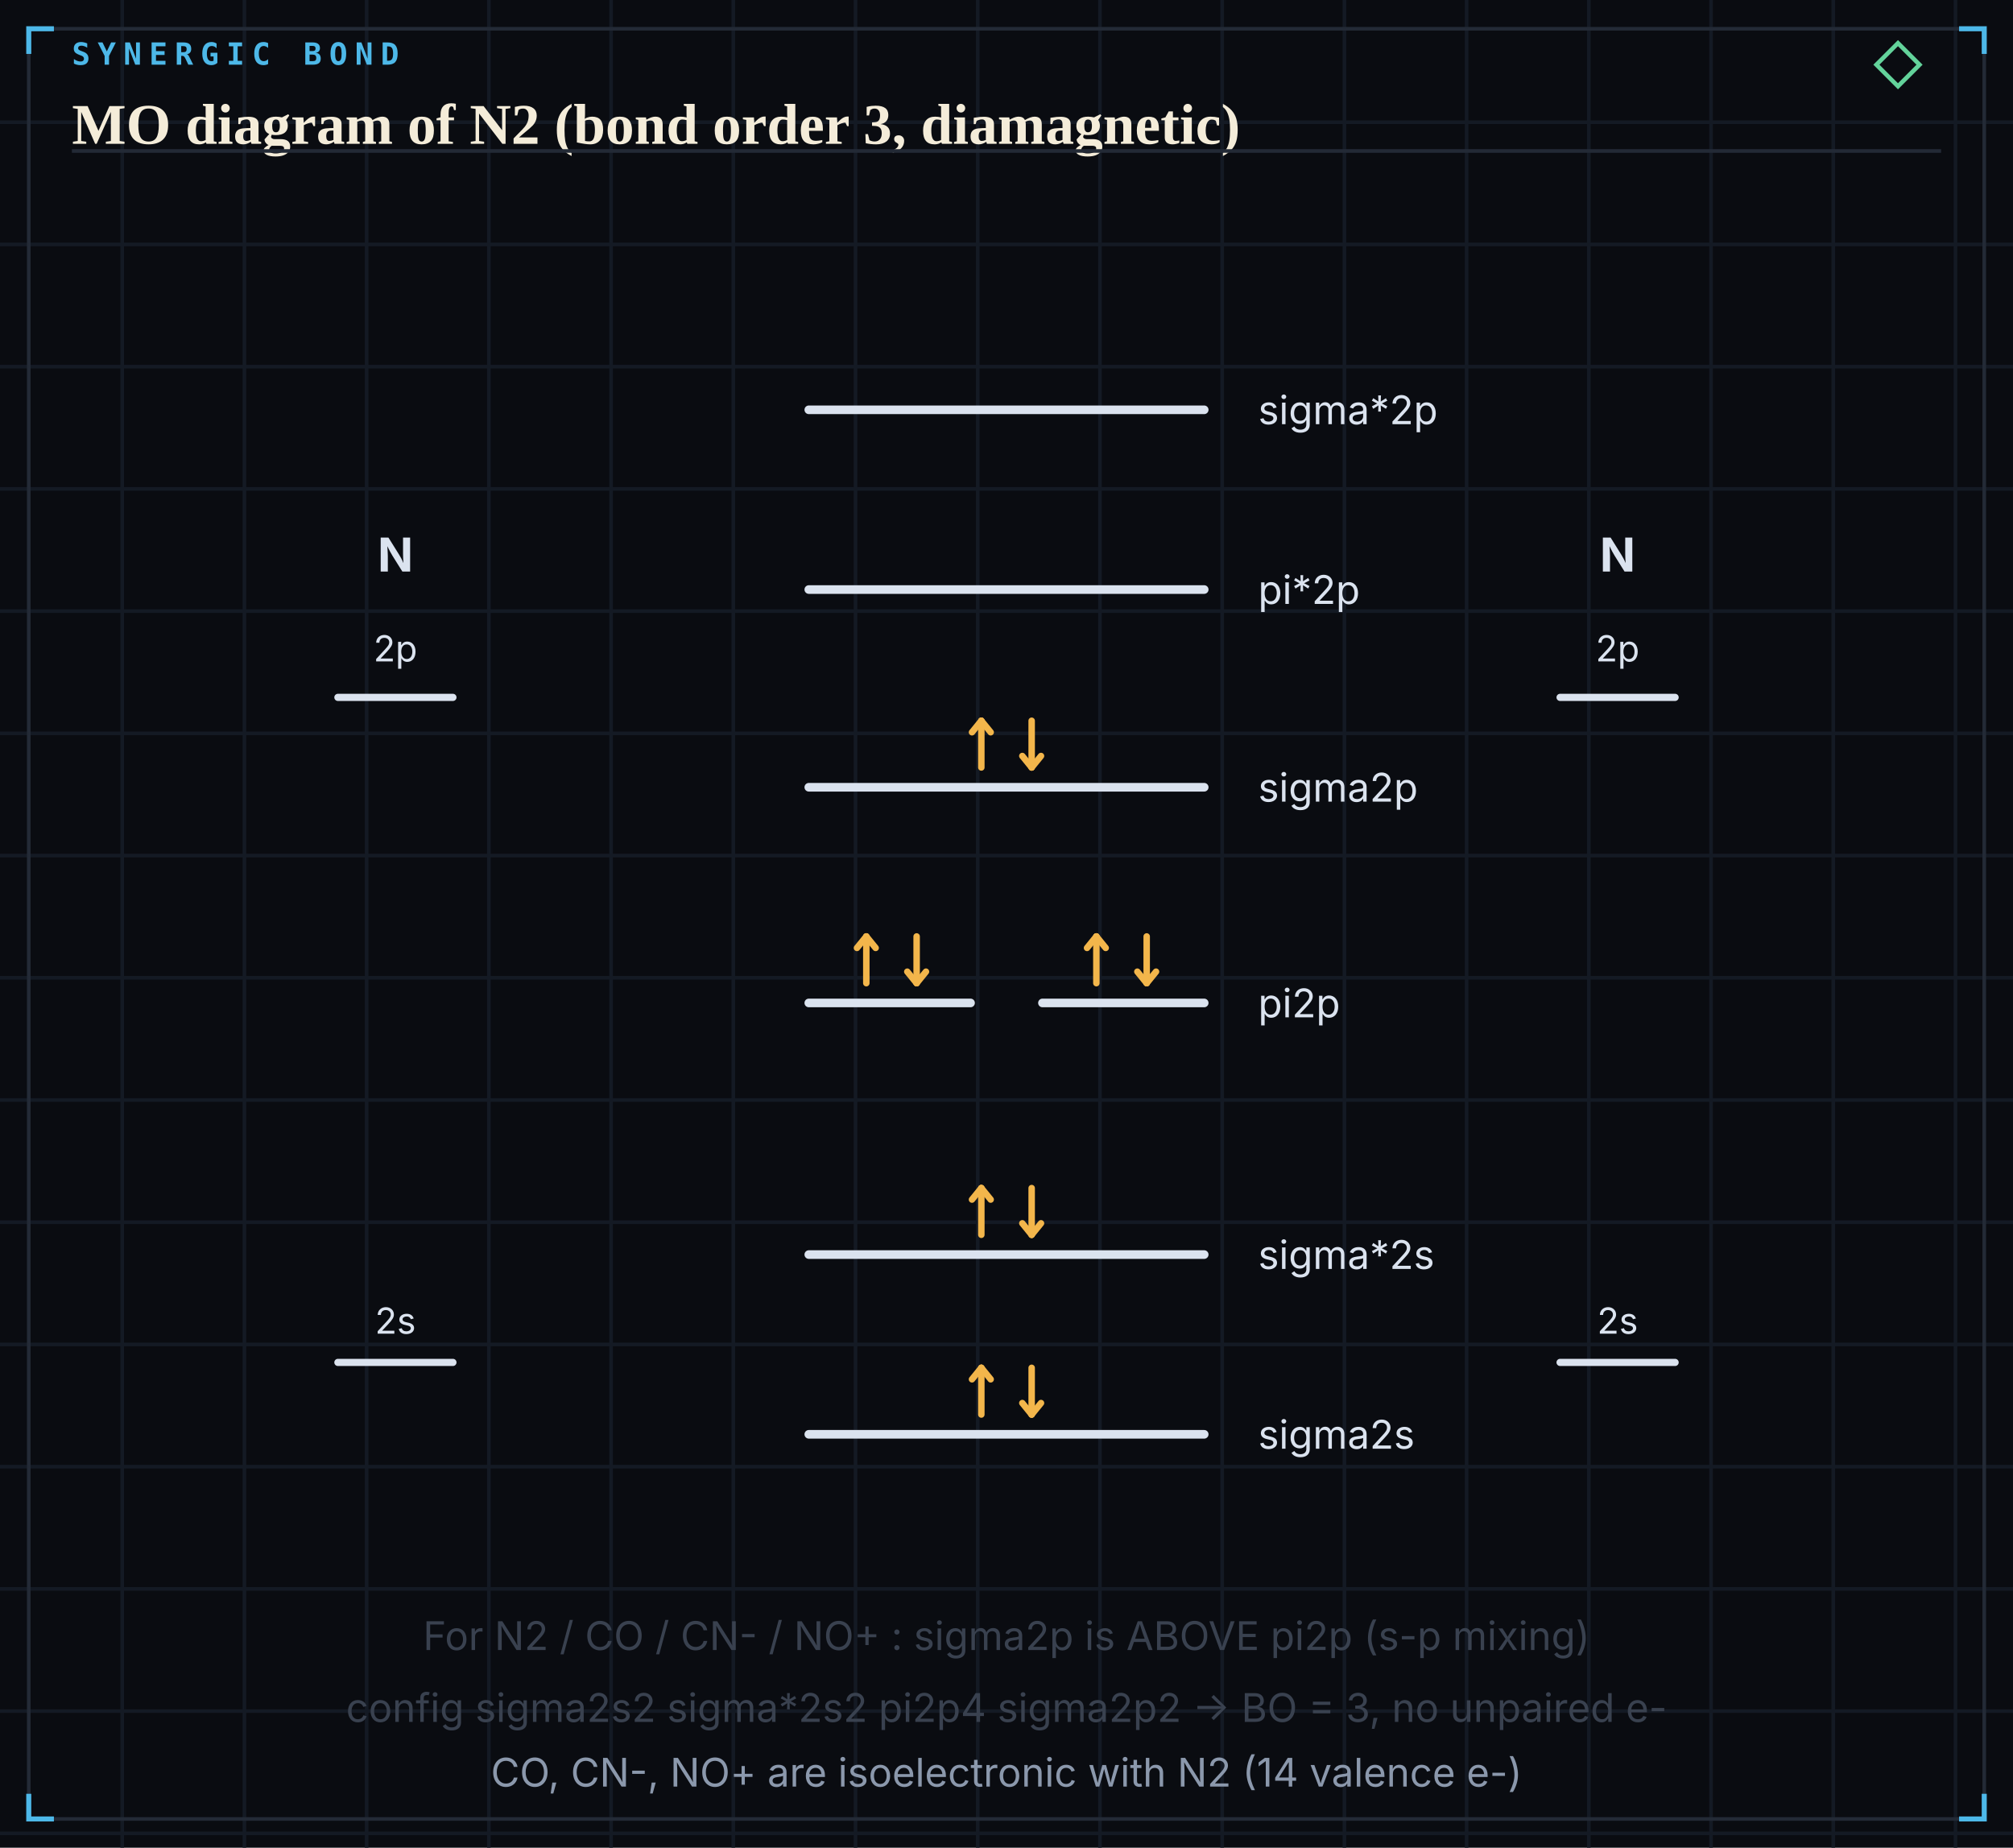
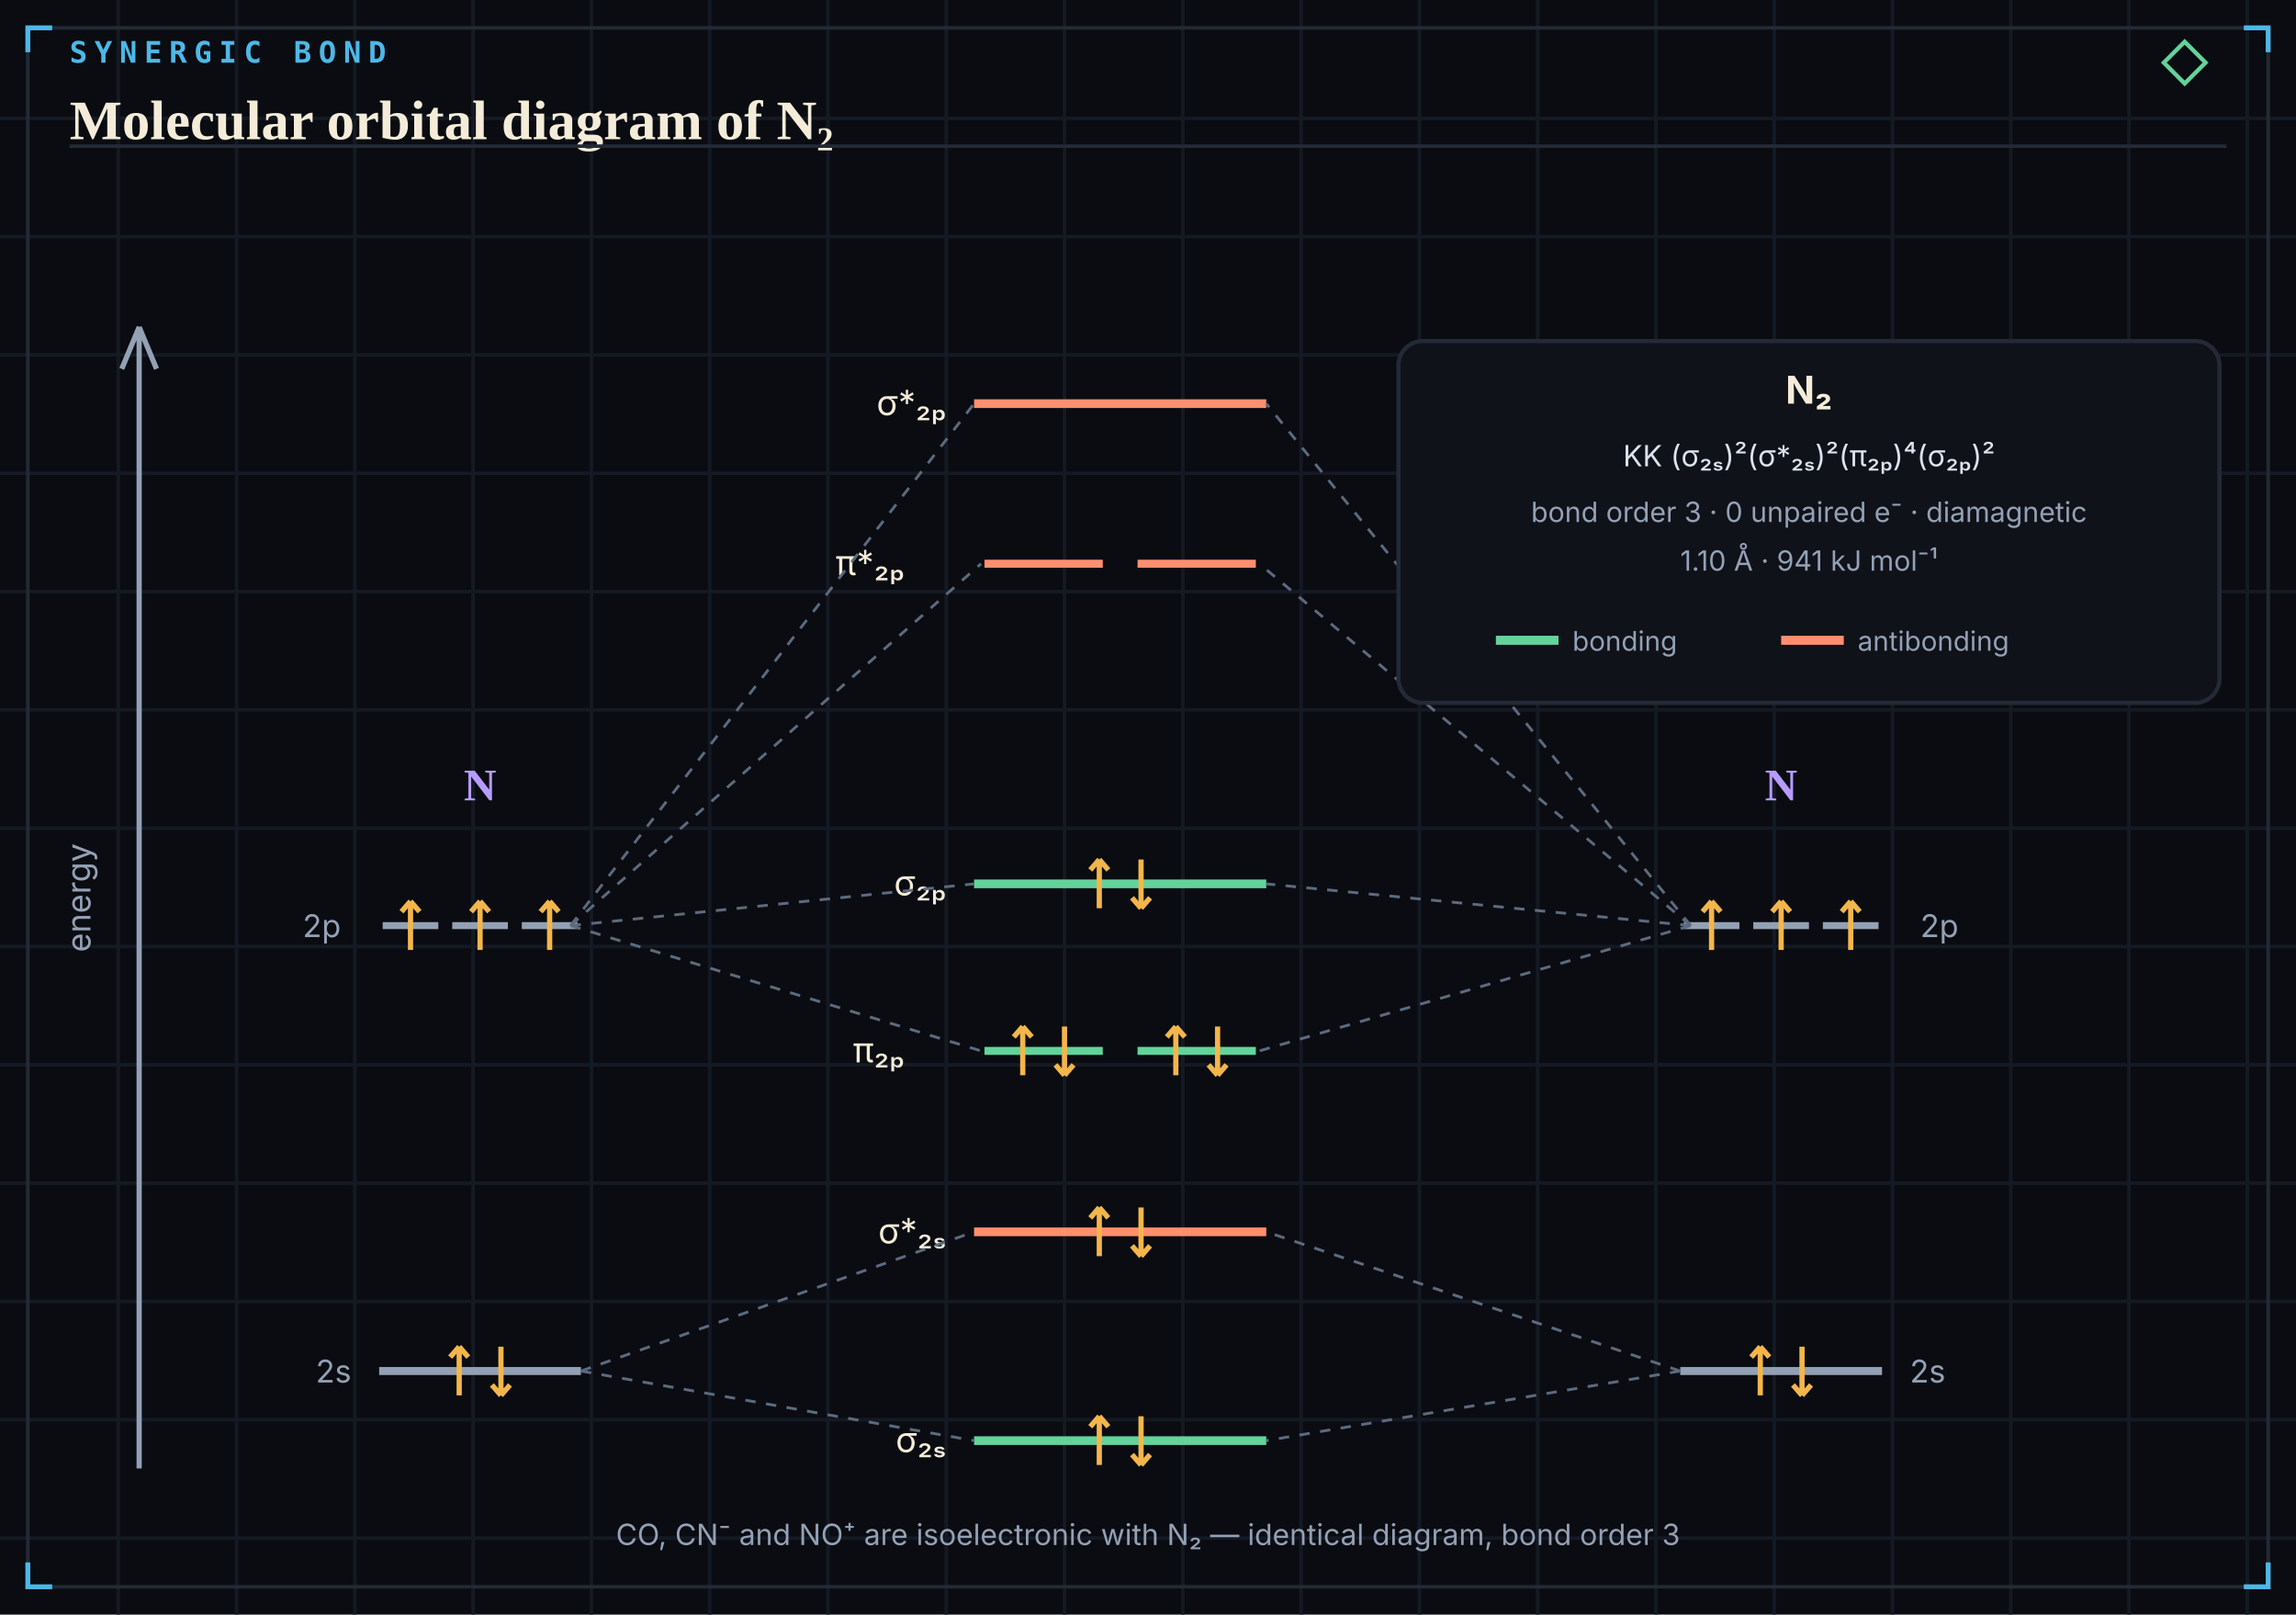
- <svg xmlns="http://www.w3.org/2000/svg" width="560" height="514" viewBox="0 0 560 514" font-family="'Inter','Helvetica Neue',Arial,'DejaVu Sans',sans-serif">
-   <rect width="560" height="514" fill="#0a0c11" />
+ <svg xmlns="http://www.w3.org/2000/svg" width="660" height="464" viewBox="0 0 660 464" font-family="'Inter','Helvetica Neue',Arial,'DejaVu Sans',sans-serif">
+   <rect width="660" height="464" fill="#0a0c11" />
  <g stroke="#141a24" stroke-width="1">
-     <line x1="34" y1="0" x2="34" y2="514" />
-     <line x1="68" y1="0" x2="68" y2="514" />
-     <line x1="102" y1="0" x2="102" y2="514" />
-     <line x1="136" y1="0" x2="136" y2="514" />
-     <line x1="170" y1="0" x2="170" y2="514" />
-     <line x1="204" y1="0" x2="204" y2="514" />
-     <line x1="238" y1="0" x2="238" y2="514" />
-     <line x1="272" y1="0" x2="272" y2="514" />
-     <line x1="306" y1="0" x2="306" y2="514" />
-     <line x1="340" y1="0" x2="340" y2="514" />
-     <line x1="374" y1="0" x2="374" y2="514" />
-     <line x1="408" y1="0" x2="408" y2="514" />
-     <line x1="442" y1="0" x2="442" y2="514" />
-     <line x1="476" y1="0" x2="476" y2="514" />
-     <line x1="510" y1="0" x2="510" y2="514" />
-     <line x1="544" y1="0" x2="544" y2="514" />
-     <line x1="0" y1="34" x2="560" y2="34" />
-     <line x1="0" y1="68" x2="560" y2="68" />
-     <line x1="0" y1="102" x2="560" y2="102" />
-     <line x1="0" y1="136" x2="560" y2="136" />
-     <line x1="0" y1="170" x2="560" y2="170" />
-     <line x1="0" y1="204" x2="560" y2="204" />
-     <line x1="0" y1="238" x2="560" y2="238" />
-     <line x1="0" y1="272" x2="560" y2="272" />
-     <line x1="0" y1="306" x2="560" y2="306" />
-     <line x1="0" y1="340" x2="560" y2="340" />
-     <line x1="0" y1="374" x2="560" y2="374" />
-     <line x1="0" y1="408" x2="560" y2="408" />
-     <line x1="0" y1="442" x2="560" y2="442" />
-     <line x1="0" y1="476" x2="560" y2="476" />
-     <line x1="0" y1="510" x2="560" y2="510" />
+     <line x1="34" y1="0" x2="34" y2="464" />
+     <line x1="68" y1="0" x2="68" y2="464" />
+     <line x1="102" y1="0" x2="102" y2="464" />
+     <line x1="136" y1="0" x2="136" y2="464" />
+     <line x1="170" y1="0" x2="170" y2="464" />
+     <line x1="204" y1="0" x2="204" y2="464" />
+     <line x1="238" y1="0" x2="238" y2="464" />
+     <line x1="272" y1="0" x2="272" y2="464" />
+     <line x1="306" y1="0" x2="306" y2="464" />
+     <line x1="340" y1="0" x2="340" y2="464" />
+     <line x1="374" y1="0" x2="374" y2="464" />
+     <line x1="408" y1="0" x2="408" y2="464" />
+     <line x1="442" y1="0" x2="442" y2="464" />
+     <line x1="476" y1="0" x2="476" y2="464" />
+     <line x1="510" y1="0" x2="510" y2="464" />
+     <line x1="544" y1="0" x2="544" y2="464" />
+     <line x1="578" y1="0" x2="578" y2="464" />
+     <line x1="612" y1="0" x2="612" y2="464" />
+     <line x1="646" y1="0" x2="646" y2="464" />
+     <line x1="0" y1="34" x2="660" y2="34" />
+     <line x1="0" y1="68" x2="660" y2="68" />
+     <line x1="0" y1="102" x2="660" y2="102" />
+     <line x1="0" y1="136" x2="660" y2="136" />
+     <line x1="0" y1="170" x2="660" y2="170" />
+     <line x1="0" y1="204" x2="660" y2="204" />
+     <line x1="0" y1="238" x2="660" y2="238" />
+     <line x1="0" y1="272" x2="660" y2="272" />
+     <line x1="0" y1="306" x2="660" y2="306" />
+     <line x1="0" y1="340" x2="660" y2="340" />
+     <line x1="0" y1="374" x2="660" y2="374" />
+     <line x1="0" y1="408" x2="660" y2="408" />
+     <line x1="0" y1="442" x2="660" y2="442" />
  </g>
-   <rect x="8" y="8" width="544" height="498" fill="none" stroke="#232a36" stroke-width="1" />
+   <rect x="8" y="8" width="644" height="448" fill="none" stroke="#232a36" stroke-width="1" />
  <path d="M 8 15 L 8 8 L 15 8" stroke="#4db8e8" stroke-width="1.4" fill="none" />
-   <path d="M 552 15 L 552 8 L 545 8" stroke="#4db8e8" stroke-width="1.4" fill="none" />
-   <path d="M 8 499 L 8 506 L 15 506" stroke="#4db8e8" stroke-width="1.4" fill="none" />
-   <path d="M 552 499 L 552 506 L 545 506" stroke="#4db8e8" stroke-width="1.4" fill="none" />
+   <path d="M 652 15 L 652 8 L 645 8" stroke="#4db8e8" stroke-width="1.4" fill="none" />
+   <path d="M 8 449 L 8 456 L 15 456" stroke="#4db8e8" stroke-width="1.4" fill="none" />
+   <path d="M 652 449 L 652 456 L 645 456" stroke="#4db8e8" stroke-width="1.4" fill="none" />
  <text x="20" y="18" font-size="8.5" font-weight="bold" fill="#4db8e8" text-anchor="start" font-family="'SF Mono','DejaVu Sans Mono',ui-monospace,Menlo,monospace" letter-spacing="0.24em">SYNERGIC BOND</text>
-   <path d="M 528 12 l 6 6 l -6 6 l -6 -6 z" fill="none" stroke="#63d39b" stroke-width="1.2" />
-   <text x="20" y="40" font-size="16" font-weight="bold" fill="#f4ecd9" text-anchor="start" font-family="'Georgia','Times New Roman',serif">MO diagram of N2   (bond order 3, diamagnetic)</text>
-   <line x1="20" y1="42" x2="540" y2="42" stroke="#232a36" stroke-width="1" />
+   <path d="M 628 12 l 6 6 l -6 6 l -6 -6 z" fill="none" stroke="#63d39b" stroke-width="1.2" />
+   <text x="20" y="40" font-size="16" font-weight="bold" fill="#f4ecd9" text-anchor="start" font-family="'Georgia','Times New Roman',serif">Molecular orbital diagram of N₂</text>
+   <line x1="20" y1="42" x2="640" y2="42" stroke="#232a36" stroke-width="1" />
  <g transform="translate(0,34)">
-     <line x1="225.0" y1="80.0" x2="335.0" y2="80.0" stroke="#dbe3ef" stroke-width="2.4" stroke-linecap="round" />
-     <text x="350.0" y="84.0" font-size="11" font-weight="normal" fill="#dbe3ef" text-anchor="start">sigma*2p</text>
-     <line x1="225.0" y1="130.0" x2="335.0" y2="130.0" stroke="#dbe3ef" stroke-width="2.4" stroke-linecap="round" />
-     <text x="350.0" y="134.0" font-size="11" font-weight="normal" fill="#dbe3ef" text-anchor="start">pi*2p</text>
-     <line x1="225.0" y1="185.0" x2="335.0" y2="185.0" stroke="#dbe3ef" stroke-width="2.4" stroke-linecap="round" />
-     <line x1="273.0" y1="179.5" x2="273.0" y2="166.5" stroke="#f3b64b" stroke-width="1.8" stroke-linecap="round" />
-     <line x1="273.0" y1="166.5" x2="270.4" y2="169.7" stroke="#f3b64b" stroke-width="1.8" stroke-linecap="round" />
-     <line x1="273.0" y1="166.5" x2="275.6" y2="169.7" stroke="#f3b64b" stroke-width="1.8" stroke-linecap="round" />
-     <line x1="287.0" y1="166.5" x2="287.0" y2="179.5" stroke="#f3b64b" stroke-width="1.8" stroke-linecap="round" />
-     <line x1="287.0" y1="179.5" x2="284.4" y2="176.3" stroke="#f3b64b" stroke-width="1.8" stroke-linecap="round" />
-     <line x1="287.0" y1="179.5" x2="289.6" y2="176.3" stroke="#f3b64b" stroke-width="1.8" stroke-linecap="round" />
-     <text x="350.0" y="189.0" font-size="11" font-weight="normal" fill="#dbe3ef" text-anchor="start">sigma2p</text>
-     <line x1="225.0" y1="245.0" x2="270.0" y2="245.0" stroke="#dbe3ef" stroke-width="2.4" stroke-linecap="round" />
-     <line x1="290.0" y1="245.0" x2="335.0" y2="245.0" stroke="#dbe3ef" stroke-width="2.4" stroke-linecap="round" />
-     <line x1="241.0" y1="239.5" x2="241.0" y2="226.5" stroke="#f3b64b" stroke-width="1.8" stroke-linecap="round" />
-     <line x1="241.0" y1="226.5" x2="238.4" y2="229.7" stroke="#f3b64b" stroke-width="1.8" stroke-linecap="round" />
-     <line x1="241.0" y1="226.5" x2="243.6" y2="229.7" stroke="#f3b64b" stroke-width="1.8" stroke-linecap="round" />
-     <line x1="255.0" y1="226.5" x2="255.0" y2="239.5" stroke="#f3b64b" stroke-width="1.8" stroke-linecap="round" />
-     <line x1="255.0" y1="239.5" x2="252.4" y2="236.3" stroke="#f3b64b" stroke-width="1.8" stroke-linecap="round" />
-     <line x1="255.0" y1="239.5" x2="257.6" y2="236.3" stroke="#f3b64b" stroke-width="1.8" stroke-linecap="round" />
-     <line x1="305.0" y1="239.5" x2="305.0" y2="226.5" stroke="#f3b64b" stroke-width="1.8" stroke-linecap="round" />
-     <line x1="305.0" y1="226.5" x2="302.4" y2="229.7" stroke="#f3b64b" stroke-width="1.8" stroke-linecap="round" />
-     <line x1="305.0" y1="226.5" x2="307.6" y2="229.7" stroke="#f3b64b" stroke-width="1.8" stroke-linecap="round" />
-     <line x1="319.0" y1="226.5" x2="319.0" y2="239.5" stroke="#f3b64b" stroke-width="1.8" stroke-linecap="round" />
-     <line x1="319.0" y1="239.5" x2="316.4" y2="236.3" stroke="#f3b64b" stroke-width="1.8" stroke-linecap="round" />
-     <line x1="319.0" y1="239.5" x2="321.6" y2="236.3" stroke="#f3b64b" stroke-width="1.8" stroke-linecap="round" />
-     <text x="350.0" y="249.0" font-size="11" font-weight="normal" fill="#dbe3ef" text-anchor="start">pi2p</text>
-     <line x1="225.0" y1="315.0" x2="335.0" y2="315.0" stroke="#dbe3ef" stroke-width="2.4" stroke-linecap="round" />
-     <line x1="273.0" y1="309.5" x2="273.0" y2="296.5" stroke="#f3b64b" stroke-width="1.8" stroke-linecap="round" />
-     <line x1="273.0" y1="296.5" x2="270.4" y2="299.7" stroke="#f3b64b" stroke-width="1.8" stroke-linecap="round" />
-     <line x1="273.0" y1="296.5" x2="275.6" y2="299.7" stroke="#f3b64b" stroke-width="1.8" stroke-linecap="round" />
-     <line x1="287.0" y1="296.5" x2="287.0" y2="309.5" stroke="#f3b64b" stroke-width="1.8" stroke-linecap="round" />
-     <line x1="287.0" y1="309.5" x2="284.4" y2="306.3" stroke="#f3b64b" stroke-width="1.8" stroke-linecap="round" />
-     <line x1="287.0" y1="309.5" x2="289.6" y2="306.3" stroke="#f3b64b" stroke-width="1.8" stroke-linecap="round" />
-     <text x="350.0" y="319.0" font-size="11" font-weight="normal" fill="#dbe3ef" text-anchor="start">sigma*2s</text>
-     <line x1="225.0" y1="365.0" x2="335.0" y2="365.0" stroke="#dbe3ef" stroke-width="2.4" stroke-linecap="round" />
-     <line x1="273.0" y1="359.5" x2="273.0" y2="346.5" stroke="#f3b64b" stroke-width="1.8" stroke-linecap="round" />
-     <line x1="273.0" y1="346.5" x2="270.4" y2="349.7" stroke="#f3b64b" stroke-width="1.8" stroke-linecap="round" />
-     <line x1="273.0" y1="346.5" x2="275.6" y2="349.7" stroke="#f3b64b" stroke-width="1.8" stroke-linecap="round" />
-     <line x1="287.0" y1="346.5" x2="287.0" y2="359.5" stroke="#f3b64b" stroke-width="1.8" stroke-linecap="round" />
-     <line x1="287.0" y1="359.5" x2="284.4" y2="356.3" stroke="#f3b64b" stroke-width="1.8" stroke-linecap="round" />
-     <line x1="287.0" y1="359.5" x2="289.6" y2="356.3" stroke="#f3b64b" stroke-width="1.8" stroke-linecap="round" />
-     <text x="350.0" y="369.0" font-size="11" font-weight="normal" fill="#dbe3ef" text-anchor="start">sigma2s</text>
-     <line x1="94.0" y1="160.0" x2="126.0" y2="160.0" stroke="#dbe3ef" stroke-width="2" stroke-linecap="round" />
-     <text x="110.0" y="150.0" font-size="10" font-weight="normal" fill="#dbe3ef" text-anchor="middle">2p</text>
-     <line x1="94.0" y1="345.0" x2="126.0" y2="345.0" stroke="#dbe3ef" stroke-width="2" stroke-linecap="round" />
-     <text x="110.0" y="337.0" font-size="10" font-weight="normal" fill="#dbe3ef" text-anchor="middle">2s</text>
-     <text x="110.0" y="125.0" font-size="13" font-weight="bold" fill="#dbe3ef" text-anchor="middle">N</text>
-     <line x1="434.0" y1="160.0" x2="466.0" y2="160.0" stroke="#dbe3ef" stroke-width="2" stroke-linecap="round" />
-     <text x="450.0" y="150.0" font-size="10" font-weight="normal" fill="#dbe3ef" text-anchor="middle">2p</text>
-     <line x1="434.0" y1="345.0" x2="466.0" y2="345.0" stroke="#dbe3ef" stroke-width="2" stroke-linecap="round" />
-     <text x="450.0" y="337.0" font-size="10" font-weight="normal" fill="#dbe3ef" text-anchor="middle">2s</text>
-     <text x="450.0" y="125.0" font-size="13" font-weight="bold" fill="#dbe3ef" text-anchor="middle">N</text>
-     <text x="280.0" y="425.0" font-size="11" font-weight="normal" fill="#39414f" text-anchor="middle">For N2 / CO / CN- / NO+ :  sigma2p is ABOVE pi2p  (s-p mixing)</text>
-     <text x="280.0" y="445.0" font-size="11" font-weight="normal" fill="#39414f" text-anchor="middle">config  sigma2s2  sigma*2s2  pi2p4  sigma2p2   -&gt;   BO = 3, no unpaired e-</text>
-     <text x="280.0" y="463.0" font-size="11" font-weight="normal" fill="#8b98ac" text-anchor="middle">CO, CN-, NO+ are isoelectronic with N2  (14 valence e-)</text>
+     <path d="M 40 388 L 40 60 l -5 12 m 5 -12 l 5 12" fill="none" stroke="#93a1b5" stroke-width="1.5" />
+     <text x="26.0" y="224.0" font-size="9.5" font-weight="normal" fill="#93a1b5" text-anchor="middle" transform="rotate(-90 26 224.0)">energy</text>
+     <line x1="109" y1="360" x2="167" y2="360" stroke="#93a1b5" stroke-width="2.3" />
+     <path d="M 132 367 L 132 353 M 132 353 l -2.6 3 M 132 353 l 2.6 3" stroke="#f3b64b" stroke-width="1.5" fill="none" />
+     <path d="M 144 353 L 144 367 M 144 367 l 2.6 -3 M 144 367 l -2.6 -3" stroke="#f3b64b" stroke-width="1.5" fill="none" />
+     <text x="101.0" y="363.3" font-size="9" font-weight="normal" fill="#93a1b5" text-anchor="end">2s</text>
+     <line x1="110" y1="232" x2="126" y2="232" stroke="#93a1b5" stroke-width="2" />
+     <path d="M 118 239 L 118 225 M 118 225 l -2.6 3 M 118 225 l 2.6 3" stroke="#f3b64b" stroke-width="1.5" fill="none" />
+     <line x1="130" y1="232" x2="146" y2="232" stroke="#93a1b5" stroke-width="2" />
+     <path d="M 138 239 L 138 225 M 138 225 l -2.6 3 M 138 225 l 2.6 3" stroke="#f3b64b" stroke-width="1.5" fill="none" />
+     <line x1="150" y1="232" x2="166" y2="232" stroke="#93a1b5" stroke-width="2" />
+     <path d="M 158 239 L 158 225 M 158 225 l -2.6 3 M 158 225 l 2.6 3" stroke="#f3b64b" stroke-width="1.5" fill="none" />
+     <text x="98.0" y="235.3" font-size="9" font-weight="normal" fill="#93a1b5" text-anchor="end">2p</text>
+     <text x="138.0" y="196.0" font-size="13" font-weight="bold" fill="#b79bff" text-anchor="middle" font-family="'Georgia','Times New Roman',serif">N</text>
+     <line x1="483" y1="360" x2="541" y2="360" stroke="#93a1b5" stroke-width="2.3" />
+     <path d="M 506 367 L 506 353 M 506 353 l -2.6 3 M 506 353 l 2.6 3" stroke="#f3b64b" stroke-width="1.5" fill="none" />
+     <path d="M 518 353 L 518 367 M 518 367 l 2.6 -3 M 518 367 l -2.6 -3" stroke="#f3b64b" stroke-width="1.5" fill="none" />
+     <text x="549.0" y="363.3" font-size="9" font-weight="normal" fill="#93a1b5" text-anchor="start">2s</text>
+     <line x1="484" y1="232" x2="500" y2="232" stroke="#93a1b5" stroke-width="2" />
+     <path d="M 492 239 L 492 225 M 492 225 l -2.6 3 M 492 225 l 2.6 3" stroke="#f3b64b" stroke-width="1.5" fill="none" />
+     <line x1="504" y1="232" x2="520" y2="232" stroke="#93a1b5" stroke-width="2" />
+     <path d="M 512 239 L 512 225 M 512 225 l -2.6 3 M 512 225 l 2.6 3" stroke="#f3b64b" stroke-width="1.5" fill="none" />
+     <line x1="524" y1="232" x2="540" y2="232" stroke="#93a1b5" stroke-width="2" />
+     <path d="M 532 239 L 532 225 M 532 225 l -2.6 3 M 532 225 l 2.6 3" stroke="#f3b64b" stroke-width="1.5" fill="none" />
+     <text x="552.0" y="235.3" font-size="9" font-weight="normal" fill="#93a1b5" text-anchor="start">2p</text>
+     <text x="512.0" y="196.0" font-size="13" font-weight="bold" fill="#b79bff" text-anchor="middle" font-family="'Georgia','Times New Roman',serif">N</text>
+     <line x1="280" y1="380" x2="364" y2="380" stroke="#63d39b" stroke-width="2.5" />
+     <path d="M 316 387 L 316 373 M 316 373 l -2.6 3 M 316 373 l 2.6 3" stroke="#f3b64b" stroke-width="1.5" fill="none" />
+     <path d="M 328 373 L 328 387 M 328 387 l 2.6 -3 M 328 387 l -2.6 -3" stroke="#f3b64b" stroke-width="1.5" fill="none" />
+     <text x="272.0" y="383.3" font-size="10" font-weight="normal" fill="#f4ecd9" text-anchor="end">σ₂ₛ</text>
+     <line x1="280" y1="320" x2="364" y2="320" stroke="#ff8f6e" stroke-width="2.5" />
+     <path d="M 316 327 L 316 313 M 316 313 l -2.6 3 M 316 313 l 2.6 3" stroke="#f3b64b" stroke-width="1.5" fill="none" />
+     <path d="M 328 313 L 328 327 M 328 327 l 2.6 -3 M 328 327 l -2.6 -3" stroke="#f3b64b" stroke-width="1.5" fill="none" />
+     <text x="272.0" y="323.3" font-size="10" font-weight="normal" fill="#f4ecd9" text-anchor="end">σ*₂ₛ</text>
+     <line x1="283" y1="268" x2="317" y2="268" stroke="#63d39b" stroke-width="2.3" />
+     <line x1="327" y1="268" x2="361" y2="268" stroke="#63d39b" stroke-width="2.3" />
+     <path d="M 294 275 L 294 261 M 294 261 l -2.6 3 M 294 261 l 2.6 3" stroke="#f3b64b" stroke-width="1.5" fill="none" />
+     <path d="M 306 261 L 306 275 M 306 275 l 2.6 -3 M 306 275 l -2.6 -3" stroke="#f3b64b" stroke-width="1.5" fill="none" />
+     <path d="M 338 275 L 338 261 M 338 261 l -2.6 3 M 338 261 l 2.6 3" stroke="#f3b64b" stroke-width="1.5" fill="none" />
+     <path d="M 350 261 L 350 275 M 350 275 l 2.6 -3 M 350 275 l -2.6 -3" stroke="#f3b64b" stroke-width="1.5" fill="none" />
+     <text x="260.0" y="271.3" font-size="10" font-weight="normal" fill="#f4ecd9" text-anchor="end">π₂ₚ</text>
+     <line x1="280" y1="220" x2="364" y2="220" stroke="#63d39b" stroke-width="2.5" />
+     <path d="M 316 227 L 316 213 M 316 213 l -2.6 3 M 316 213 l 2.6 3" stroke="#f3b64b" stroke-width="1.5" fill="none" />
+     <path d="M 328 213 L 328 227 M 328 227 l 2.6 -3 M 328 227 l -2.6 -3" stroke="#f3b64b" stroke-width="1.5" fill="none" />
+     <text x="272.0" y="223.3" font-size="10" font-weight="normal" fill="#f4ecd9" text-anchor="end">σ₂ₚ</text>
+     <line x1="283" y1="128" x2="317" y2="128" stroke="#ff8f6e" stroke-width="2.3" />
+     <line x1="327" y1="128" x2="361" y2="128" stroke="#ff8f6e" stroke-width="2.3" />
+     <text x="260.0" y="131.3" font-size="10" font-weight="normal" fill="#f4ecd9" text-anchor="end">π*₂ₚ</text>
+     <line x1="280" y1="82" x2="364" y2="82" stroke="#ff8f6e" stroke-width="2.5" />
+     <text x="272.0" y="85.3" font-size="10" font-weight="normal" fill="#f4ecd9" text-anchor="end">σ*₂ₚ</text>
+     <line x1="167" y1="360" x2="280" y2="380" stroke="#5c6a7e" stroke-width="0.8" stroke-dasharray="3 3" />
+     <line x1="483" y1="360" x2="364" y2="380" stroke="#5c6a7e" stroke-width="0.8" stroke-dasharray="3 3" />
+     <line x1="167" y1="360" x2="280" y2="320" stroke="#5c6a7e" stroke-width="0.8" stroke-dasharray="3 3" />
+     <line x1="483" y1="360" x2="364" y2="320" stroke="#5c6a7e" stroke-width="0.8" stroke-dasharray="3 3" />
+     <line x1="164" y1="232" x2="282" y2="268" stroke="#5c6a7e" stroke-width="0.8" stroke-dasharray="3 3" />
+     <line x1="486" y1="232" x2="362" y2="268" stroke="#5c6a7e" stroke-width="0.8" stroke-dasharray="3 3" />
+     <line x1="164" y1="232" x2="280" y2="220" stroke="#5c6a7e" stroke-width="0.8" stroke-dasharray="3 3" />
+     <line x1="486" y1="232" x2="364" y2="220" stroke="#5c6a7e" stroke-width="0.8" stroke-dasharray="3 3" />
+     <line x1="164" y1="232" x2="282" y2="128" stroke="#5c6a7e" stroke-width="0.8" stroke-dasharray="3 3" />
+     <line x1="486" y1="232" x2="362" y2="128" stroke="#5c6a7e" stroke-width="0.8" stroke-dasharray="3 3" />
+     <line x1="164" y1="232" x2="280" y2="82" stroke="#5c6a7e" stroke-width="0.8" stroke-dasharray="3 3" />
+     <line x1="486" y1="232" x2="364" y2="82" stroke="#5c6a7e" stroke-width="0.8" stroke-dasharray="3 3" />
+     <rect x="402" y="64" width="236" height="104" rx="7" fill="#0f1219" stroke="#232a36" stroke-width="1.2" />
+     <text x="520.0" y="82.0" font-size="11" font-weight="bold" fill="#f4ecd9" text-anchor="middle">N₂</text>
+     <text x="520.0" y="100.0" font-size="8.4" font-weight="normal" fill="#dbe3ef" text-anchor="middle">KK (σ₂ₛ)²(σ*₂ₛ)²(π₂ₚ)⁴(σ₂ₚ)²</text>
+     <text x="520.0" y="116.0" font-size="8" font-weight="normal" fill="#93a1b5" text-anchor="middle">bond order 3  ·  0 unpaired e⁻  ·  diamagnetic</text>
+     <text x="520.0" y="130.0" font-size="8" font-weight="normal" fill="#93a1b5" text-anchor="middle">1.10 Å  ·  941 kJ mol⁻¹</text>
+     <line x1="430" y1="150" x2="448" y2="150" stroke="#63d39b" stroke-width="2.6" />
+     <text x="452.0" y="153.0" font-size="7.8" font-weight="normal" fill="#93a1b5" text-anchor="start">bonding</text>
+     <line x1="512" y1="150" x2="530" y2="150" stroke="#ff8f6e" stroke-width="2.6" />
+     <text x="534.0" y="153.0" font-size="7.8" font-weight="normal" fill="#93a1b5" text-anchor="start">antibonding</text>
+     <text x="330.0" y="410.0" font-size="8.4" font-weight="normal" fill="#93a1b5" text-anchor="middle">CO, CN⁻ and NO⁺ are isoelectronic with N₂ — identical diagram, bond order 3</text>
  </g>
</svg>
